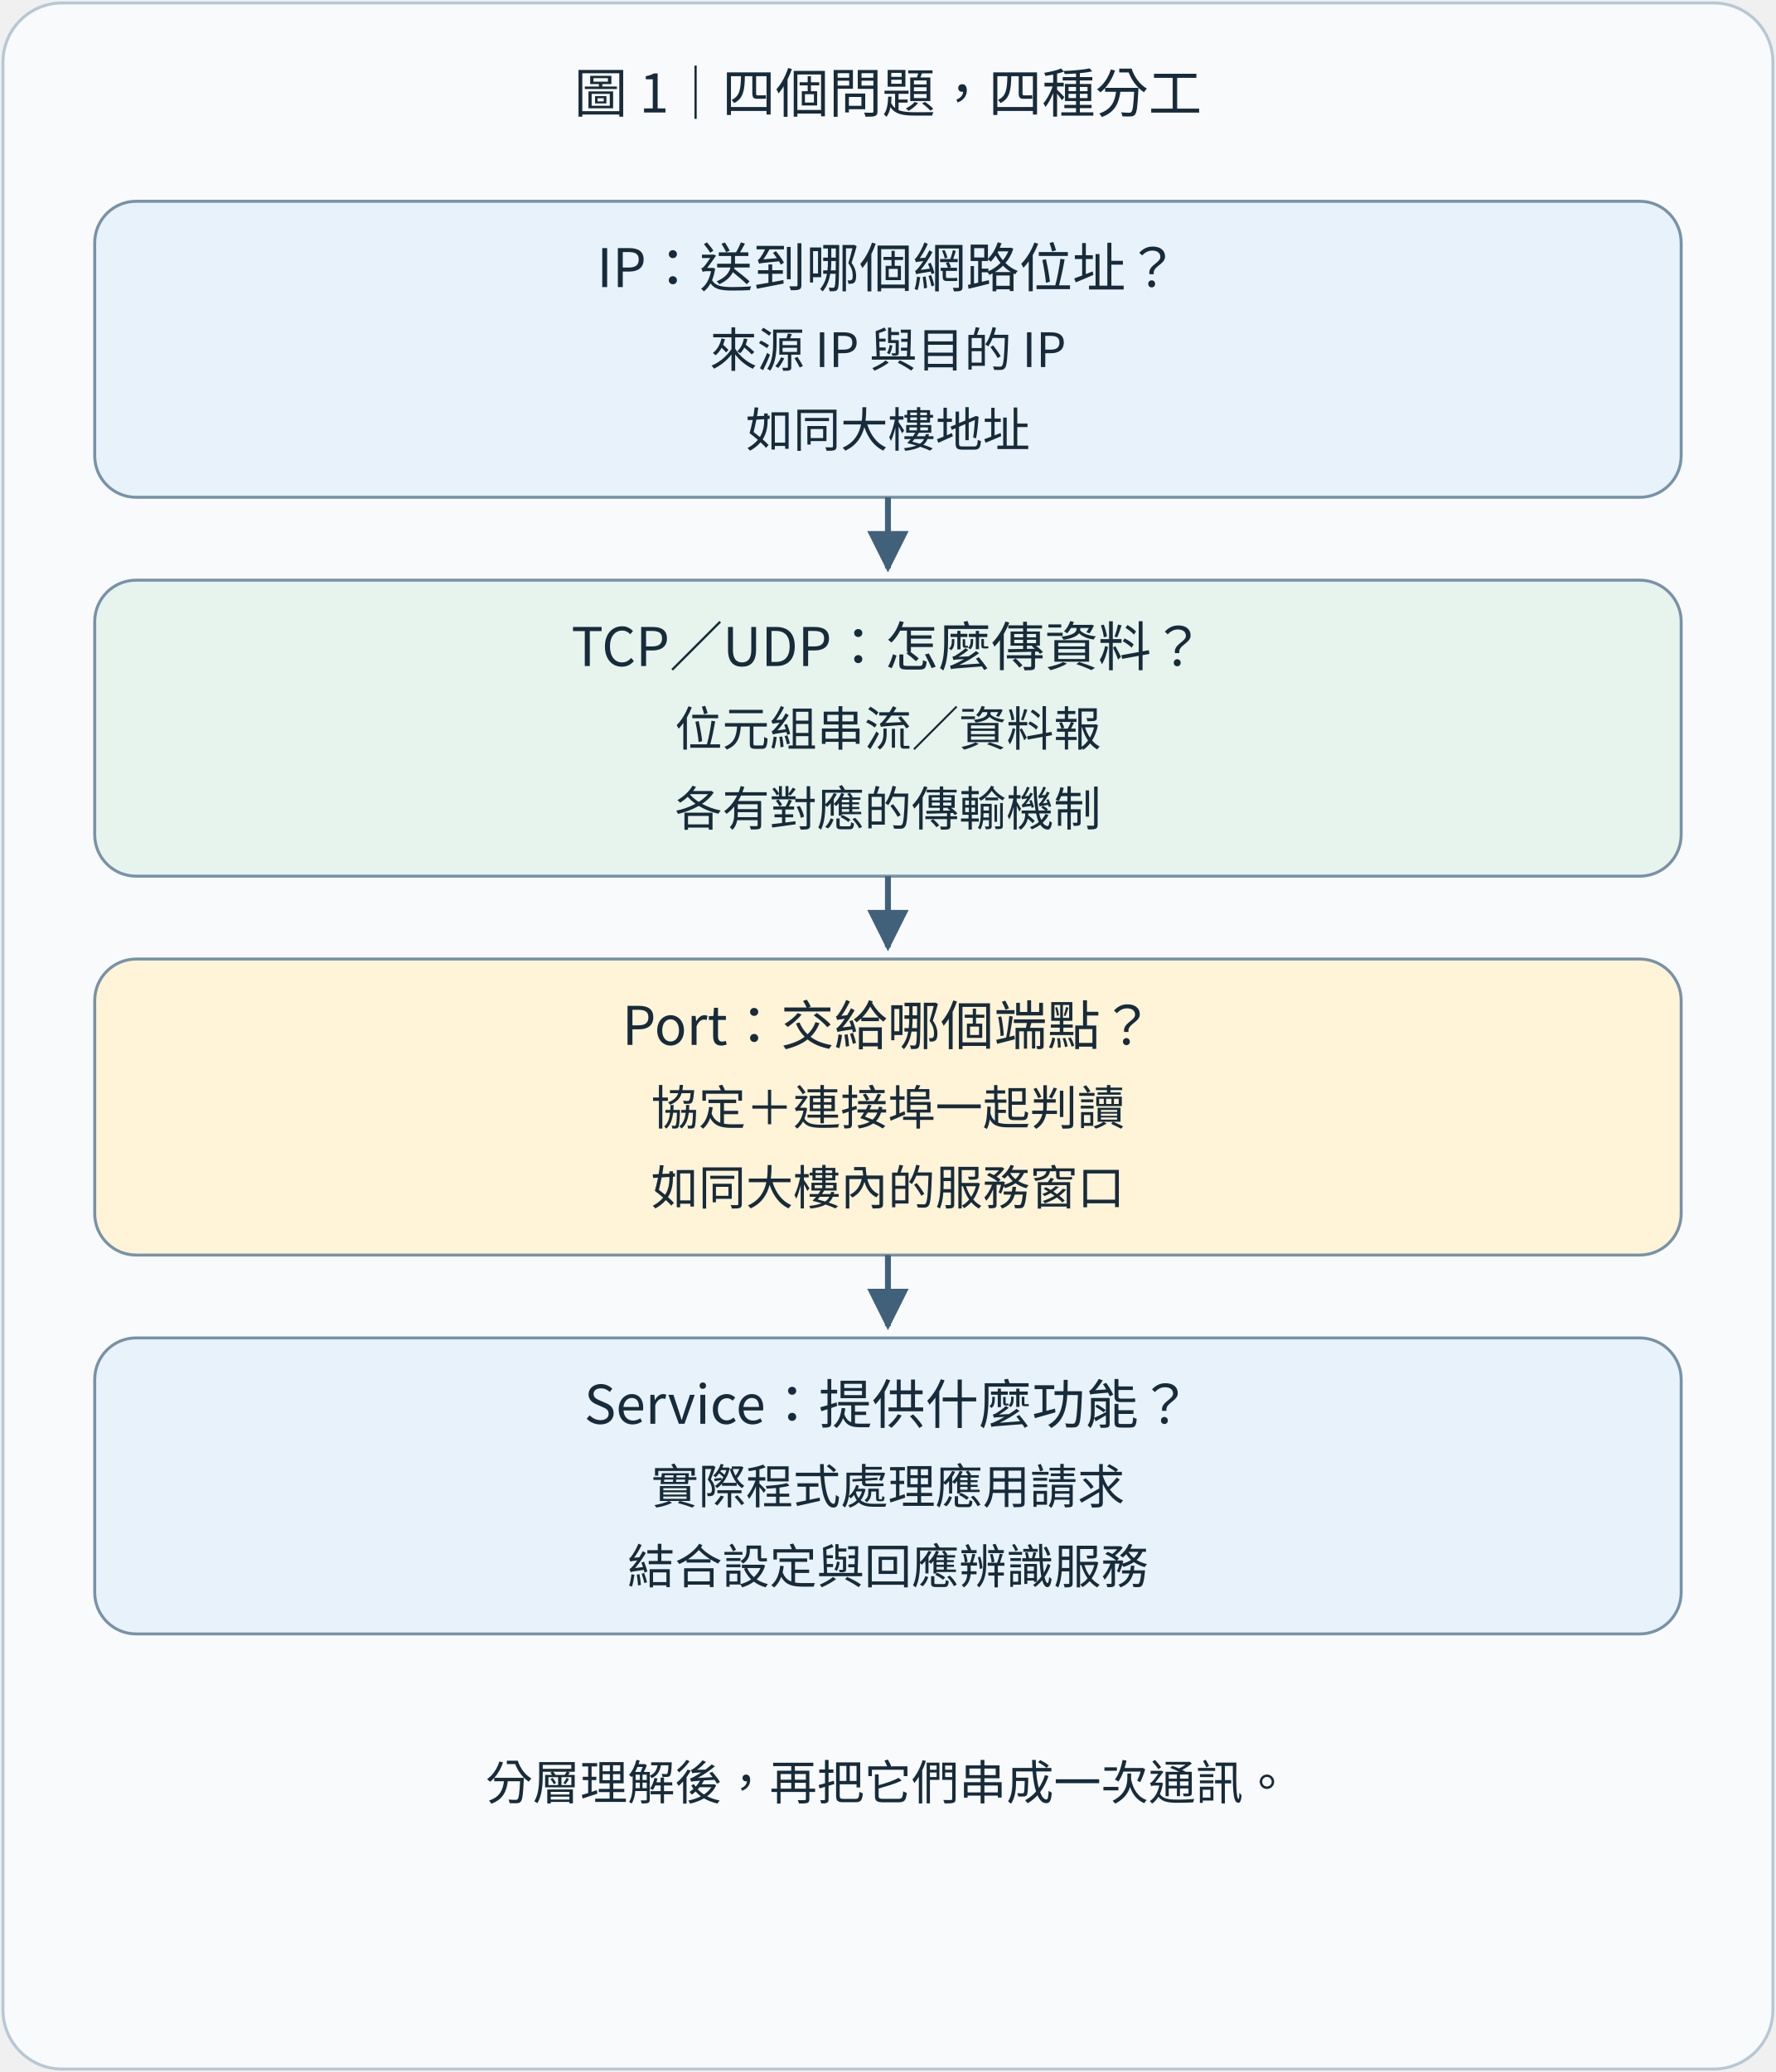
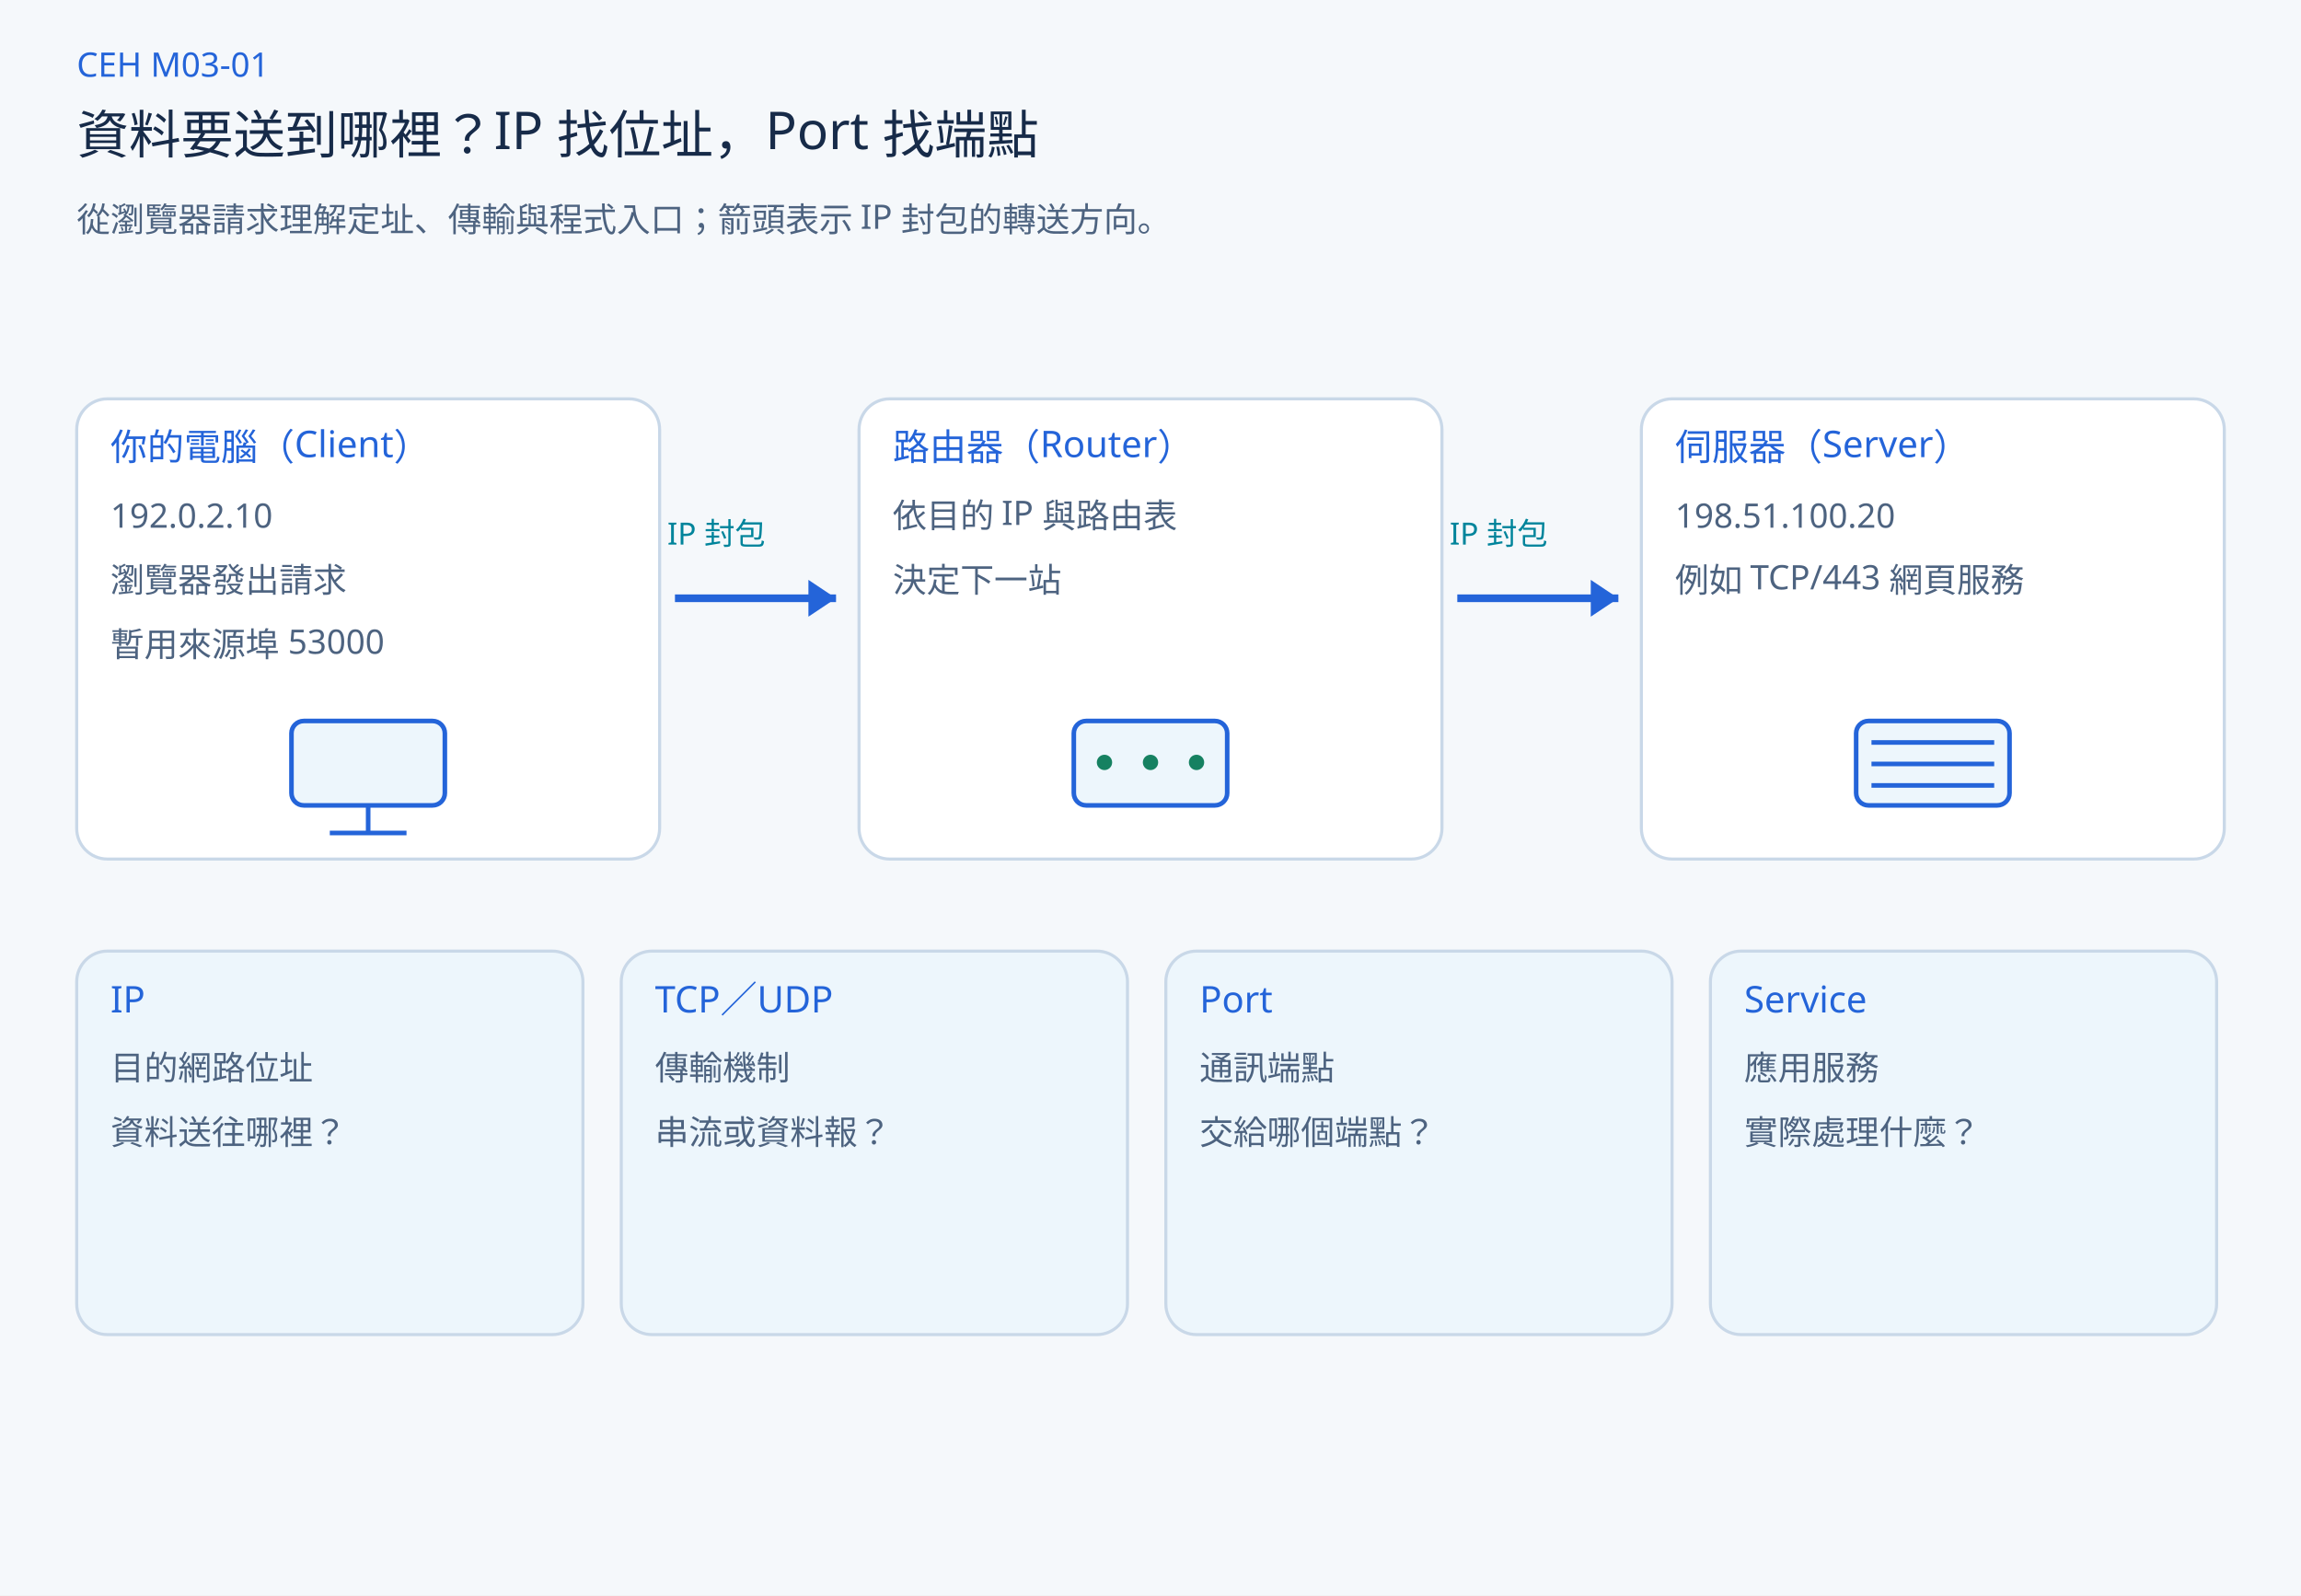
- <svg xmlns="http://www.w3.org/2000/svg" viewBox="0 0 600 700" role="img" aria-labelledby="m0301-f1-zh-title m0301-f1-zh-desc" preserveAspectRatio="xMidYMid meet">
-   <defs>
-     <marker id="m0301-f1-zh-arrow" viewBox="0 0 10 10" refX="9" refY="5" markerWidth="7" markerHeight="7" orient="auto">
-       <path d="M 0 0 L 10 5 L 0 10 z" fill="#41617b" />
-     </marker>
-   </defs>
-   <rect x="1" y="1" width="598" height="698" rx="20" fill="#f8fafc" stroke="#b7c7d5" />
-   <text x="300" y="38" text-anchor="middle" font-family="Noto Sans CJK TC,sans-serif" font-size="18" fill="#172b3a">圖 1｜四個問題，四種分工</text>
-   <rect x="32" y="68" width="536" height="100" rx="14" fill="#e8f2fb" stroke="#7892a6" />
-   <text x="300" y="97" text-anchor="middle" font-family="Noto Sans CJK TC,sans-serif" font-size="18" fill="#172b3a">IP：送到哪個網路位址？</text>
-   <text x="300" y="124" text-anchor="middle" font-family="Noto Sans CJK TC,sans-serif" font-size="16" fill="#172b3a">來源 IP 與目的 IP</text>
-   <text x="300" y="151" text-anchor="middle" font-family="Noto Sans CJK TC,sans-serif" font-size="16" fill="#172b3a">如同大樓地址</text>
-   <path d="M300 168V192" fill="none" stroke="#41617b" stroke-width="2" marker-end="url(#m0301-f1-zh-arrow)" />
-   <rect x="32" y="196" width="536" height="100" rx="14" fill="#e7f3ed" stroke="#7892a6" />
-   <text x="300" y="225" text-anchor="middle" font-family="Noto Sans CJK TC,sans-serif" font-size="18" fill="#172b3a">TCP／UDP：怎麼傳資料？</text>
-   <text x="300" y="252" text-anchor="middle" font-family="Noto Sans CJK TC,sans-serif" font-size="16" fill="#172b3a">位元組串流／資料報</text>
-   <text x="300" y="279" text-anchor="middle" font-family="Noto Sans CJK TC,sans-serif" font-size="16" fill="#172b3a">各有對應的傳輸機制</text>
-   <path d="M300 296V320" fill="none" stroke="#41617b" stroke-width="2" marker-end="url(#m0301-f1-zh-arrow)" />
-   <rect x="32" y="324" width="536" height="100" rx="14" fill="#fff3d8" stroke="#7892a6" />
-   <text x="300" y="353" text-anchor="middle" font-family="Noto Sans CJK TC,sans-serif" font-size="18" fill="#172b3a">Port：交給哪個端點？</text>
-   <text x="300" y="380" text-anchor="middle" font-family="Noto Sans CJK TC,sans-serif" font-size="16" fill="#172b3a">協定＋連接埠一起判讀</text>
-   <text x="300" y="407" text-anchor="middle" font-family="Noto Sans CJK TC,sans-serif" font-size="16" fill="#172b3a">如同大樓內的服務窗口</text>
-   <path d="M300 424V448" fill="none" stroke="#41617b" stroke-width="2" marker-end="url(#m0301-f1-zh-arrow)" />
-   <rect x="32" y="452" width="536" height="100" rx="14" fill="#e8f2fb" stroke="#7892a6" />
-   <text x="300" y="481" text-anchor="middle" font-family="Noto Sans CJK TC,sans-serif" font-size="18" fill="#172b3a">Service：提供什麼功能？</text>
-   <text x="300" y="508" text-anchor="middle" font-family="Noto Sans CJK TC,sans-serif" font-size="16" fill="#172b3a">實際程式處理應用請求</text>
-   <text x="300" y="535" text-anchor="middle" font-family="Noto Sans CJK TC,sans-serif" font-size="16" fill="#172b3a">結合設定與回應辨識服務</text>
-   <text x="300" y="608" text-anchor="middle" font-family="Noto Sans CJK TC,sans-serif" font-size="16" fill="#172b3a">分層理解後，再把它們串成一次通訊。</text>
+ <svg xmlns="http://www.w3.org/2000/svg" viewBox="0 0 900 624" role="img" aria-labelledby="m0301-f1-zh-title m0301-f1-zh-desc" preserveAspectRatio="xMidYMid meet">
+   <g transform="scale(0.6)">
+     <rect width="1500" height="1040" fill="#f5f8fb" />
+     <text x="50" y="50" font-size="22" fill="#2464d9" font-family="sans-serif">CEH M03-01</text>
+     <text x="50" y="100" font-size="34" fill="#172b49" font-family="sans-serif">資料要送到哪裡？IP 找位址，Port 找端點</text>
+     <text x="50" y="151" font-size="22" fill="#4d6380" font-family="sans-serif">從瀏覽器請求理解定址、傳輸與程式入口；箭頭表示 IP 封包的轉送方向。</text>
+     <rect x="50" y="260" width="380" height="300" rx="20" fill="#ffffff" stroke="#c9d8e8" stroke-width="2" />
+     <text x="72" y="300" font-size="24" fill="#2464d9" font-family="sans-serif">你的電腦（Client）</text>
+     <text x="72" y="344" font-size="22" fill="#4d6380" font-family="sans-serif">192.0.2.10</text>
+     <text x="72" y="386" font-size="22" fill="#4d6380" font-family="sans-serif">瀏覽器發出請求</text>
+     <text x="72" y="428" font-size="22" fill="#4d6380" font-family="sans-serif">暫用來源埠 53000</text>
+     <rect x="190" y="470" width="100" height="55" rx="8" fill="#edf6fc" stroke="#2464d9" stroke-width="3" />
+     <path d="M240 525v18 M215 543h50" stroke="#2464d9" stroke-width="3" fill="none" />
+     <path d="M440 390 L545 390" stroke="#2464d9" stroke-width="5" fill="none" />
+     <polygon points="545,390 527,378 527,402" fill="#2464d9" />
+     <text x="435" y="355" font-size="20" fill="#00849b" font-family="sans-serif">IP 封包</text>
+     <rect x="560" y="260" width="380" height="300" rx="20" fill="#ffffff" stroke="#c9d8e8" stroke-width="2" />
+     <text x="582" y="300" font-size="24" fill="#2464d9" font-family="sans-serif">路由器（Router）</text>
+     <text x="582" y="344" font-size="22" fill="#4d6380" font-family="sans-serif">依目的 IP 與路由表</text>
+     <text x="582" y="386" font-size="22" fill="#4d6380" font-family="sans-serif">決定下一站</text>
+     <rect x="700" y="470" width="100" height="55" rx="8" fill="#edf6fc" stroke="#2464d9" stroke-width="3" />
+     <circle cx="720" cy="497" r="5" fill="#168161" />
+     <circle cx="750" cy="497" r="5" fill="#168161" />
+     <circle cx="780" cy="497" r="5" fill="#168161" />
+     <path d="M950 390 L1055 390" stroke="#2464d9" stroke-width="5" fill="none" />
+     <polygon points="1055,390 1037,378 1037,402" fill="#2464d9" />
+     <text x="945" y="355" font-size="20" fill="#00849b" font-family="sans-serif">IP 封包</text>
+     <rect x="1070" y="260" width="380" height="300" rx="20" fill="#ffffff" stroke="#c9d8e8" stroke-width="2" />
+     <text x="1092" y="300" font-size="24" fill="#2464d9" font-family="sans-serif">伺服器（Server）</text>
+     <text x="1092" y="344" font-size="22" fill="#4d6380" font-family="sans-serif">198.51.100.20</text>
+     <text x="1092" y="386" font-size="22" fill="#4d6380" font-family="sans-serif">例如 TCP/443 網頁服務</text>
+     <rect x="1210" y="470" width="100" height="55" rx="8" fill="#edf6fc" stroke="#2464d9" stroke-width="3" />
+     <path d="M1220 484h80" stroke="#2464d9" stroke-width="3" />
+     <path d="M1220 498h80" stroke="#2464d9" stroke-width="3" />
+     <path d="M1220 512h80" stroke="#2464d9" stroke-width="3" />
+     <rect x="50" y="620" width="330" height="250" rx="20" fill="#edf6fc" stroke="#c9d8e8" stroke-width="2" />
+     <text x="72" y="660" font-size="24" fill="#2464d9" font-family="sans-serif">IP</text>
+     <text x="72" y="704" font-size="22" fill="#4d6380" font-family="sans-serif">目的網路位址</text>
+     <text x="72" y="746" font-size="22" fill="#4d6380" font-family="sans-serif">資料送往哪裡？</text>
+     <rect x="405" y="620" width="330" height="250" rx="20" fill="#edf6fc" stroke="#c9d8e8" stroke-width="2" />
+     <text x="427" y="660" font-size="24" fill="#2464d9" font-family="sans-serif">TCP／UDP</text>
+     <text x="427" y="704" font-size="22" fill="#4d6380" font-family="sans-serif">傳輸機制</text>
+     <text x="427" y="746" font-size="22" fill="#4d6380" font-family="sans-serif">串流或資料報？</text>
+     <rect x="760" y="620" width="330" height="250" rx="20" fill="#edf6fc" stroke="#c9d8e8" stroke-width="2" />
+     <text x="782" y="660" font-size="24" fill="#2464d9" font-family="sans-serif">Port</text>
+     <text x="782" y="704" font-size="22" fill="#4d6380" font-family="sans-serif">通訊端點</text>
+     <text x="782" y="746" font-size="22" fill="#4d6380" font-family="sans-serif">交給哪個端點？</text>
+     <rect x="1115" y="620" width="330" height="250" rx="20" fill="#edf6fc" stroke="#c9d8e8" stroke-width="2" />
+     <text x="1137" y="660" font-size="24" fill="#2464d9" font-family="sans-serif">Service</text>
+     <text x="1137" y="704" font-size="22" fill="#4d6380" font-family="sans-serif">應用服務</text>
+     <text x="1137" y="746" font-size="22" fill="#4d6380" font-family="sans-serif">實際處理什麼？</text>
+   </g>
</svg>
